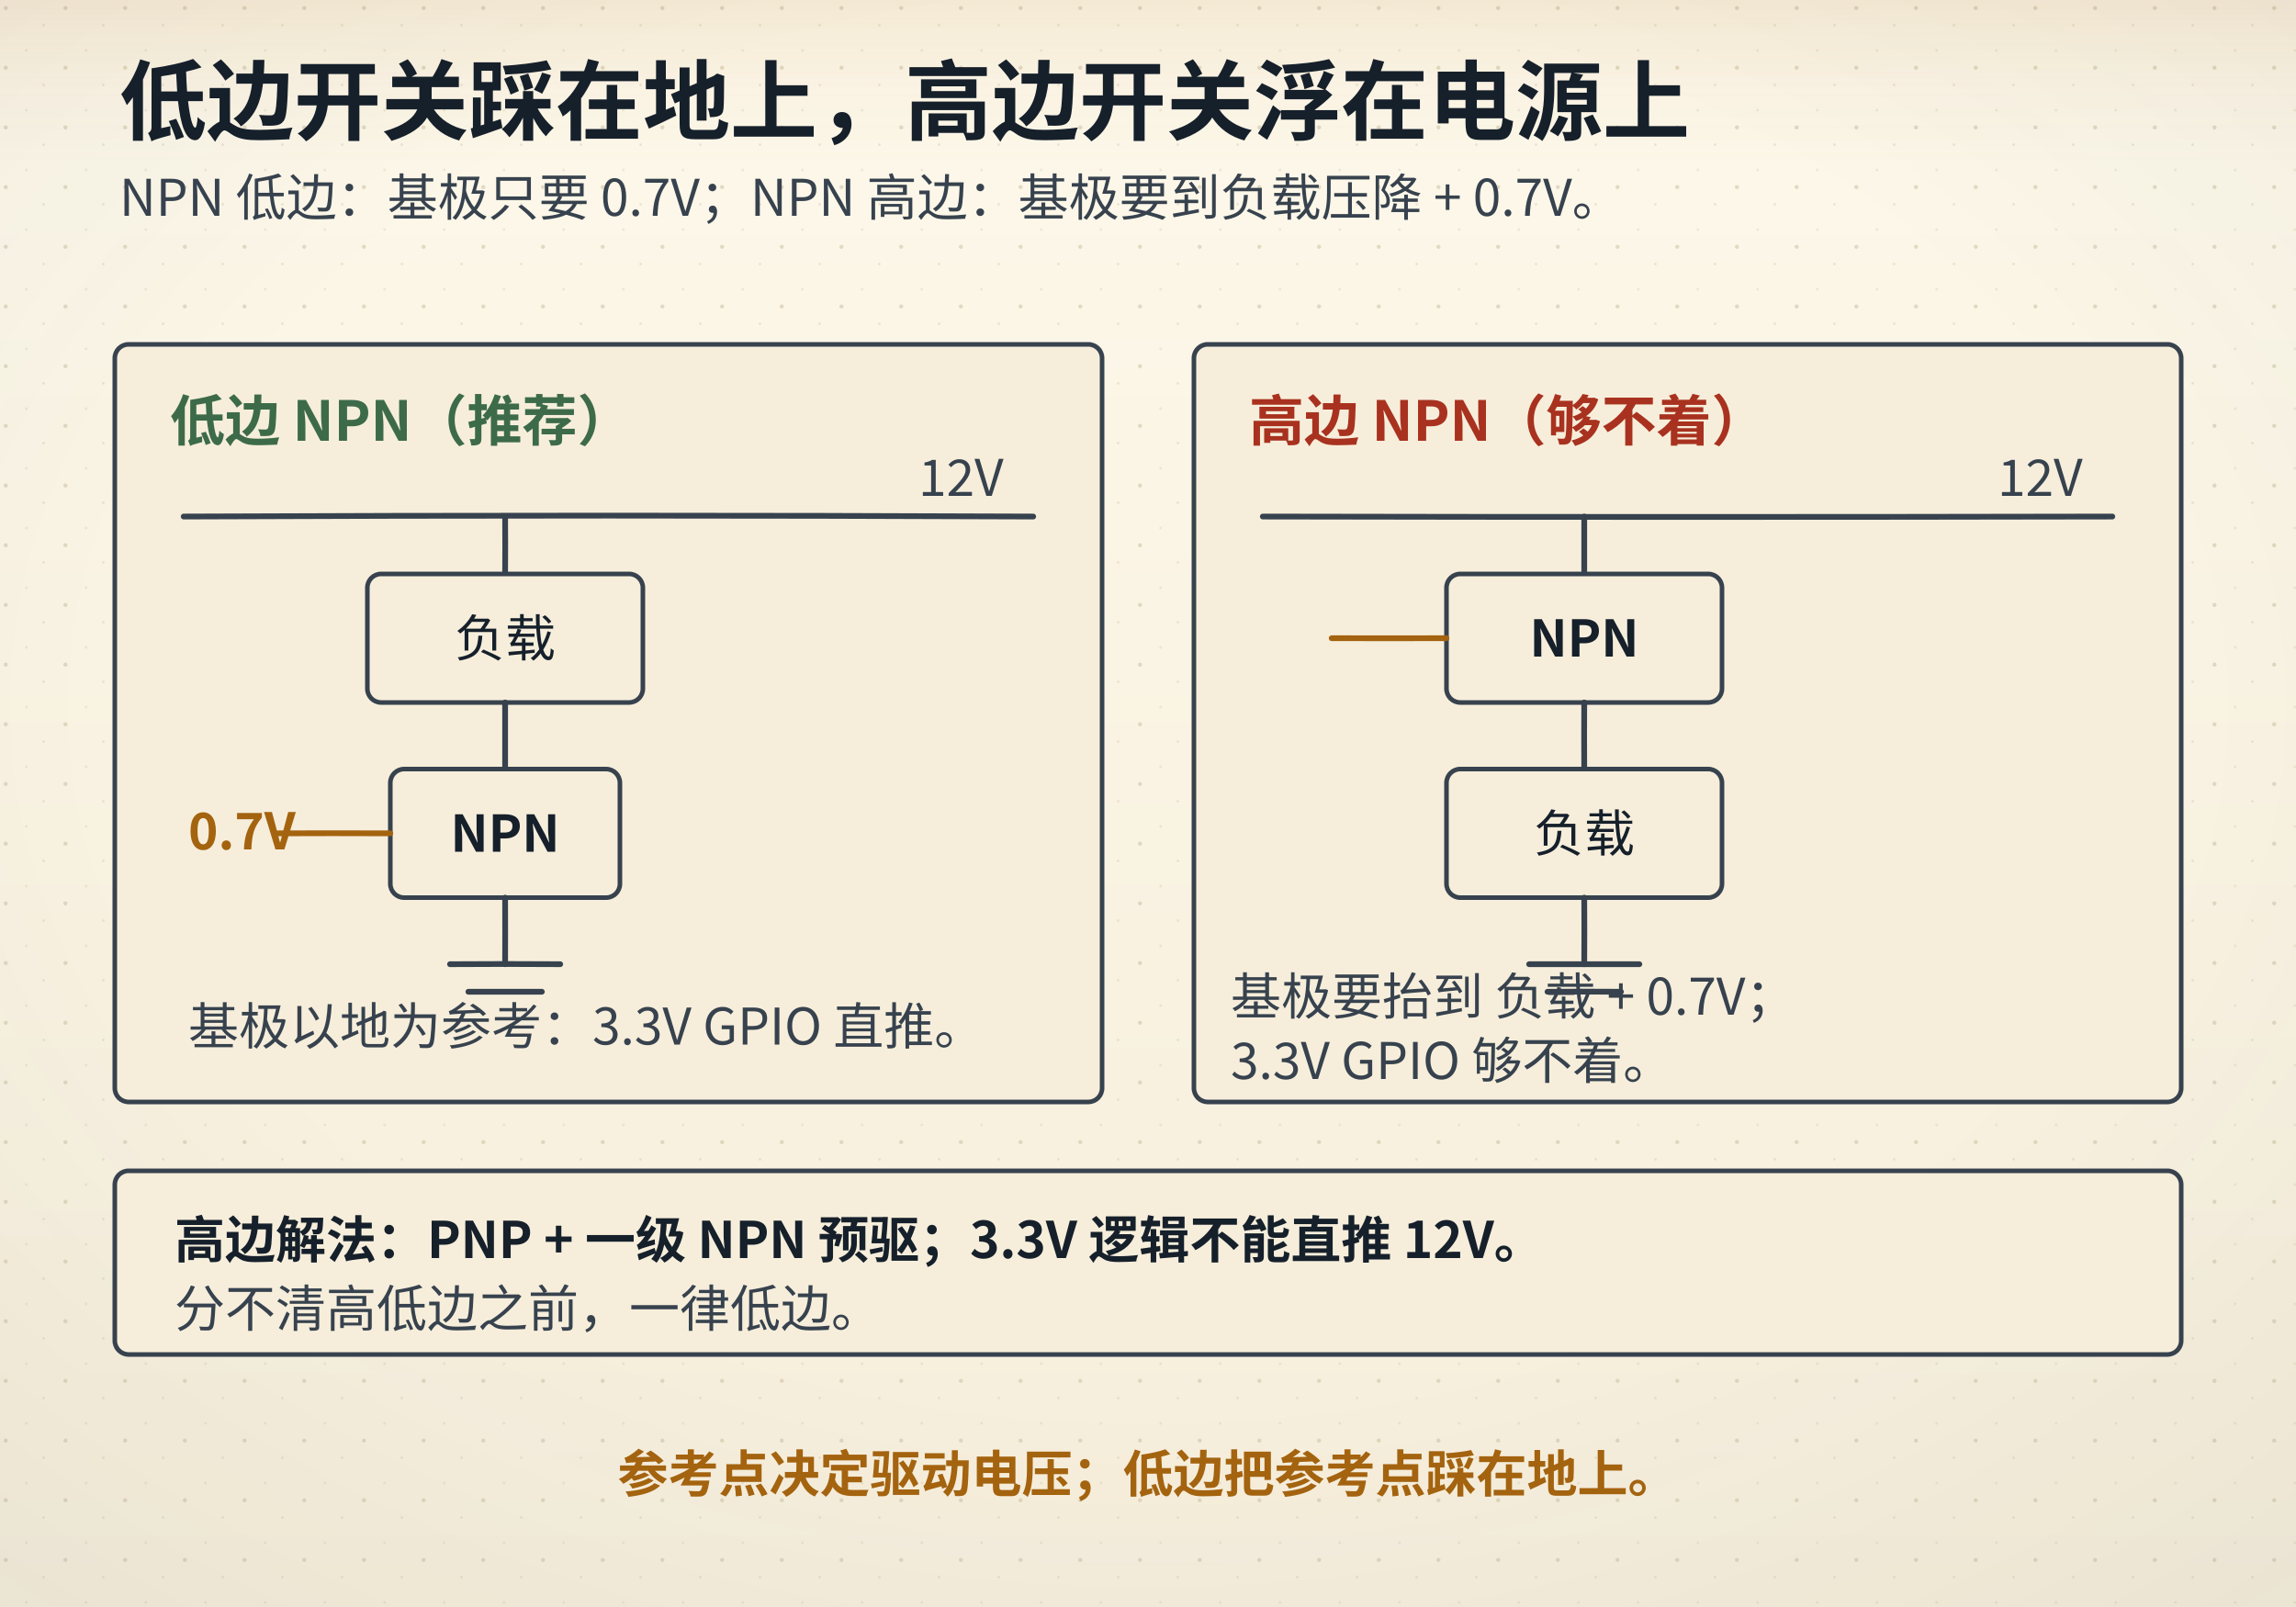
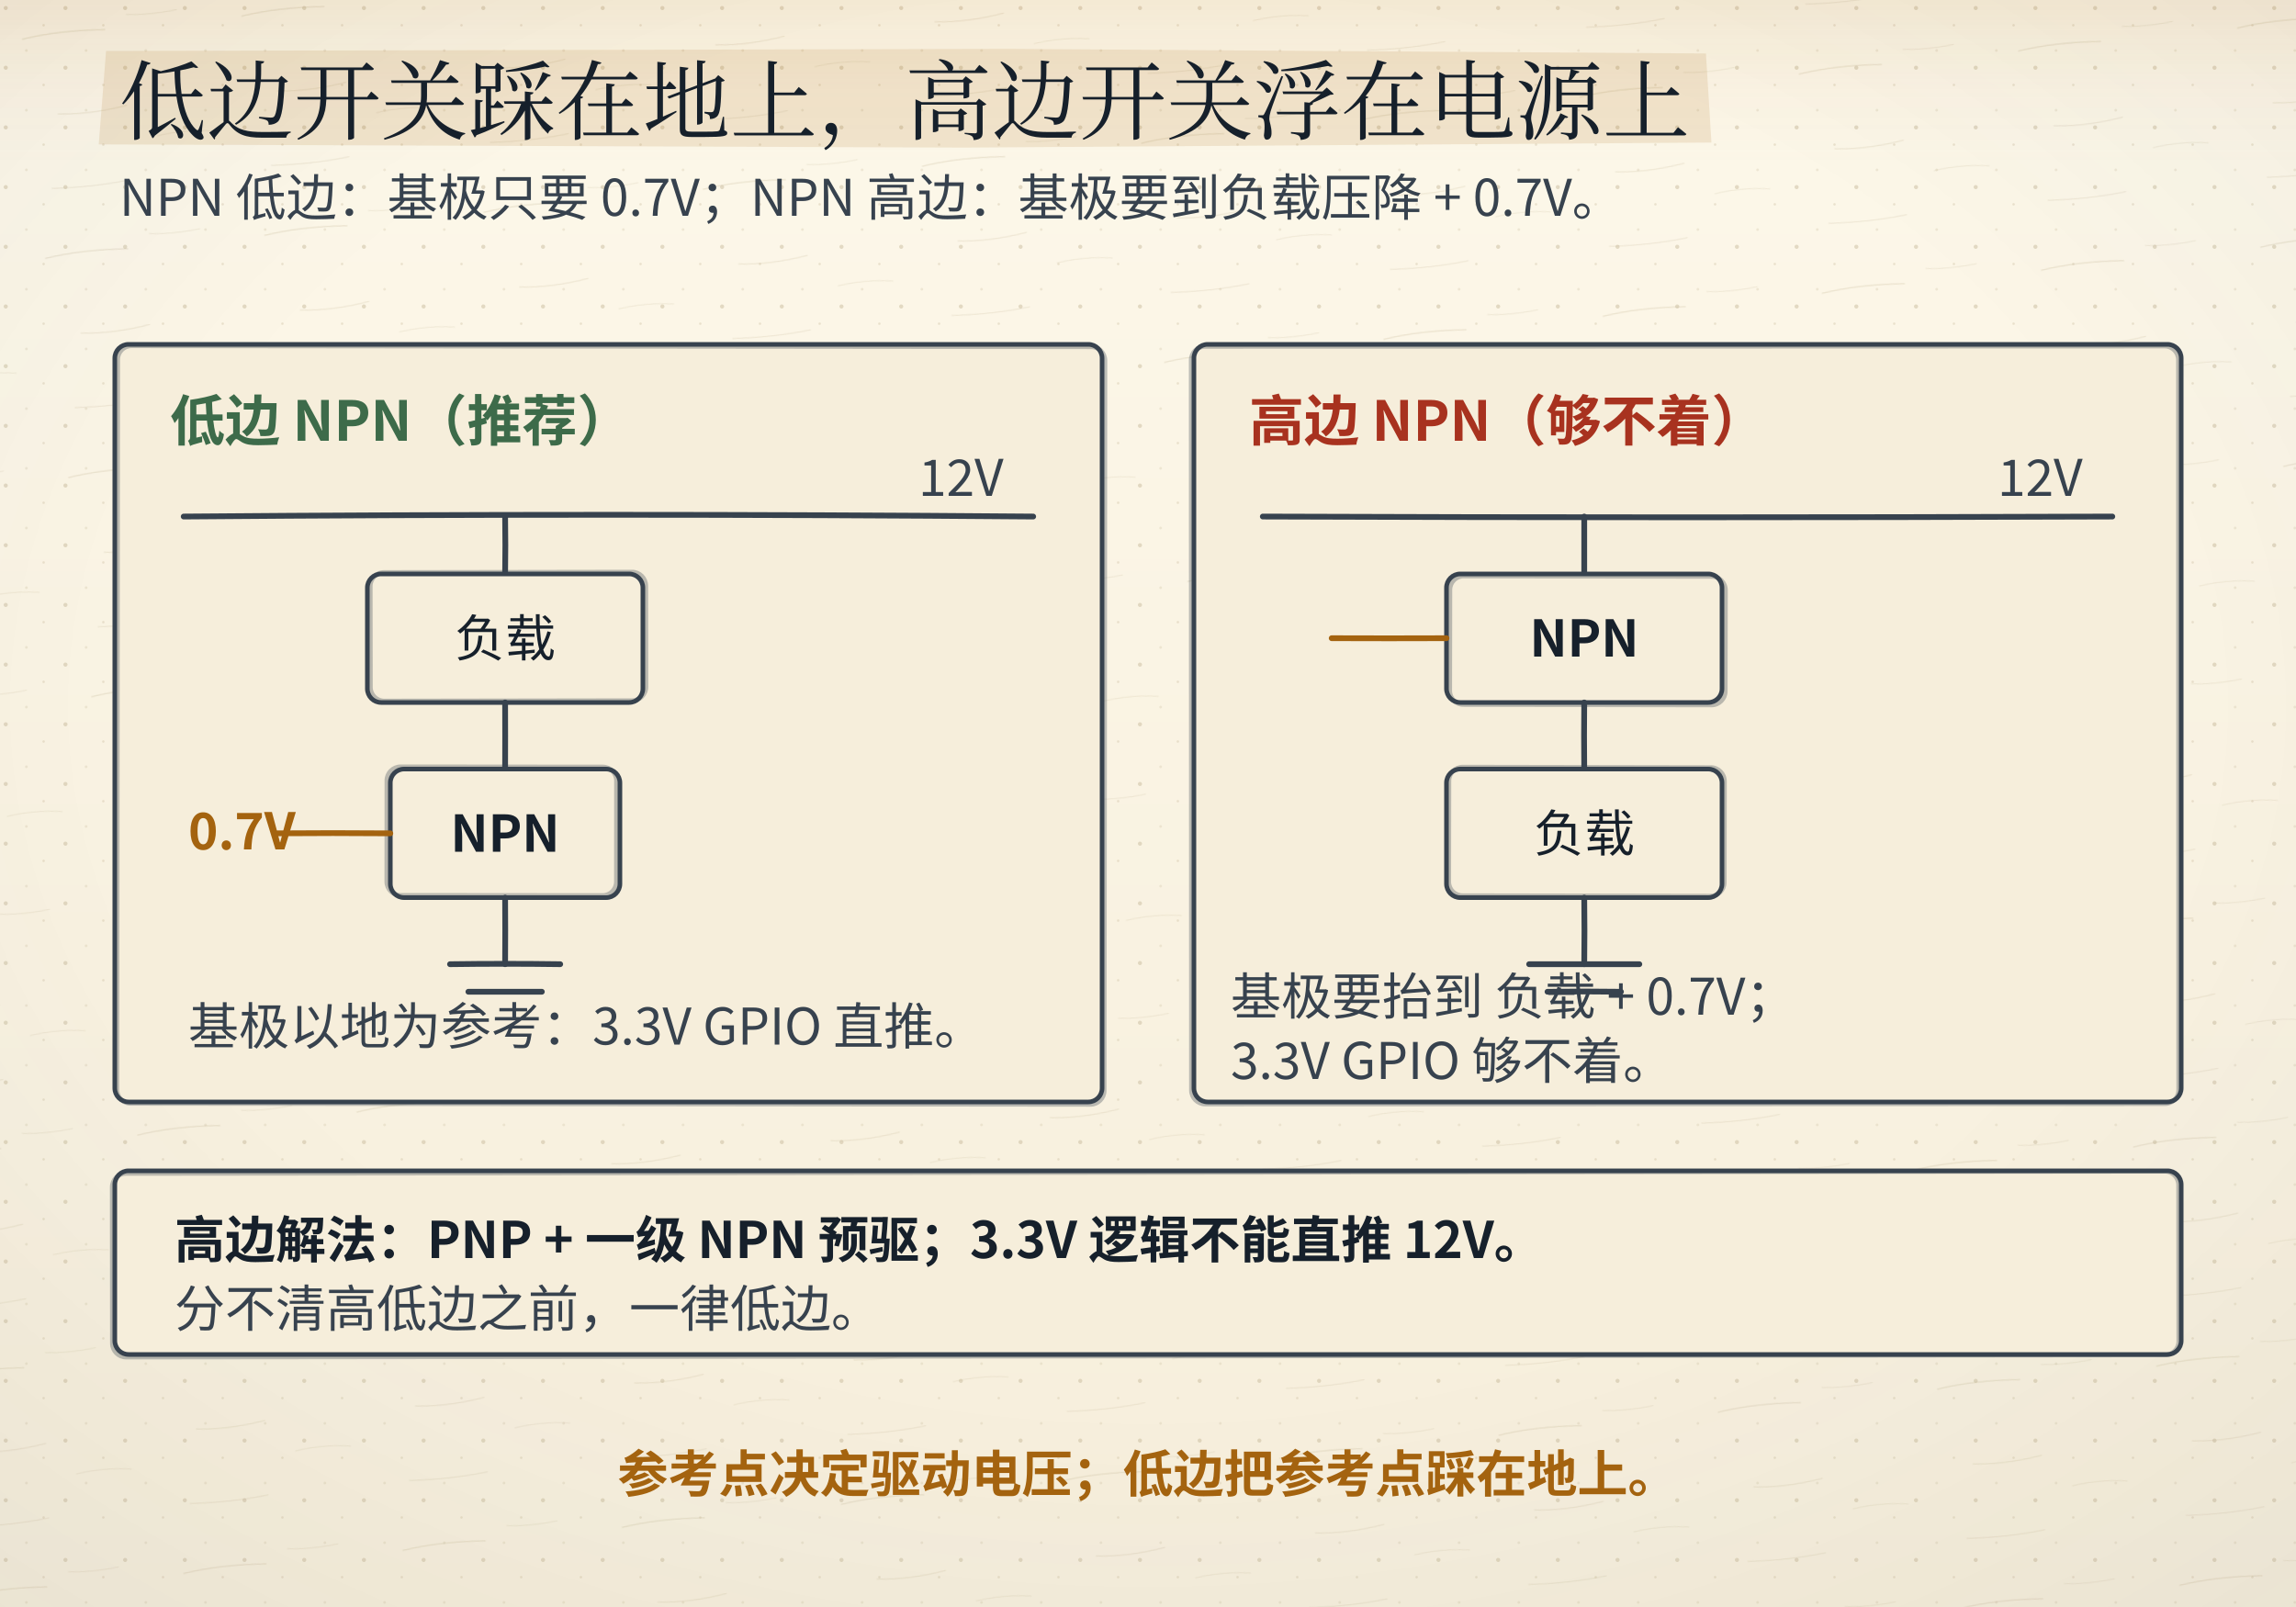
- <svg xmlns="http://www.w3.org/2000/svg" viewBox="0 0 1000 700" data-composition="python-handraw-v1" role="img" aria-labelledby="title desc">
+ <svg xmlns="http://www.w3.org/2000/svg" viewBox="0 0 1000 700">
  <defs>
    <linearGradient id="bgL" x1="0" y1="0" x2="0" y2="1">
      <stop offset="0" stop-color="#fdf8ea" />
      <stop offset="1" stop-color="#f6eedb" />
    </linearGradient>
    <linearGradient id="bgD" x1="0" y1="0" x2="0" y2="1">
      <stop offset="0" stop-color="#141310" />
      <stop offset="1" stop-color="#1d1a14" />
    </linearGradient>
    <radialGradient id="vig" cx="0.5" cy="0.44" r="0.78">
      <stop offset="0.55" stop-color="#16202b" stop-opacity="0" />
      <stop offset="1" stop-color="#16202b" stop-opacity="0.055" />
    </radialGradient>
    <linearGradient id="hdr" x1="0" y1="0" x2="0" y2="1">
      <stop offset="0" stop-color="#a4630f" stop-opacity="0.10" />
      <stop offset="0.55" stop-color="#a4630f" stop-opacity="0.028" />
      <stop offset="1" stop-color="#a4630f" stop-opacity="0" />
    </linearGradient>
    <linearGradient id="hdrD" x1="0" y1="0" x2="0" y2="1">
      <stop offset="0" stop-color="#dcab63" stop-opacity="0.13" />
      <stop offset="0.55" stop-color="#dcab63" stop-opacity="0.04" />
      <stop offset="1" stop-color="#dcab63" stop-opacity="0" />
    </linearGradient>
    <pattern id="dots" width="26" height="26" patternUnits="userSpaceOnUse">
      <circle cx="2.5" cy="3.5" r="0.9" fill="#c9bb9d" />
      <circle cx="19" cy="11" r="0.55" fill="#c9bb9d" opacity="0.7" />
      <circle cx="11.5" cy="22" r="0.6" fill="#c9bb9d" opacity="0.55" />
    </pattern>
    <filter id="soft" x="-40%" y="-40%" width="180%" height="180%">
      <feDropShadow dx="0" dy="1.4" stdDeviation="2" flood-color="#16202b" flood-opacity="0.13" />
    </filter>
    <filter id="pglow" x="-70%" y="-70%" width="240%" height="240%">
      <feGaussianBlur stdDeviation="1.7" result="b" />
      <feMerge>
        <feMergeNode in="b" />
        <feMergeNode in="SourceGraphic" />
      </feMerge>
    </filter>
  </defs>
  <rect class="page-bg" width="1000" height="700" fill="url(#bgL)" />
  <rect class="page-grain" width="1000" height="700" fill="url(#dots)" />
+   <defs>
+     <pattern id="fiber" width="96" height="96" patternUnits="userSpaceOnUse" patternTransform="rotate(-6)">
+       <path d="M8 18 q16 -2.2 36 -0.4" stroke="#c9bb9d" stroke-width="0.55" fill="none" stroke-opacity="0.55" />
+       <path d="M54 12 q10 1.4 22 0.2" stroke="#c9bb9d" stroke-width="0.45" fill="none" stroke-opacity="0.4" />
+       <path d="M20 52 q14 1.8 30 -0.6" stroke="#c9bb9d" stroke-width="0.5" fill="none" stroke-opacity="0.45" />
+       <path d="M62 66 q12 -1.6 24 0.4" stroke="#c9bb9d" stroke-width="0.45" fill="none" stroke-opacity="0.38" />
+       <path d="M14 84 q18 1.4 34 -0.2" stroke="#c9bb9d" stroke-width="0.5" fill="none" stroke-opacity="0.42" />
+     </pattern>
+   </defs>
+   <rect class="page-fiber" width="1000" height="700" fill="url(#fiber)" opacity="0.55" />
  <rect class="page-vig" width="1000" height="700" fill="url(#vig)" />
  <rect class="page-hdr" width="1000" height="72" fill="url(#hdr)" />
  <style>
text{font-family:"Segoe UI","Microsoft YaHei","PingFang SC","Hiragino Sans GB","Noto Sans CJK SC","Source Han Sans SC","Noto Sans SC",sans-serif;}
line,path,polyline,polygon{stroke-linecap:round;stroke-linejoin:round}
.page-bg{fill:url(#bgL)}
.page-grain{opacity:.5}
.page-vig{opacity:1}
.page-hdr{fill:url(#hdr)}
@media (prefers-color-scheme: dark){
.page-bg{fill:url(#bgD)}
.page-grain{opacity:.34}
.page-vig{opacity:.5}
.page-hdr{fill:url(#hdrD)}
[fill="#fdf8ea"]{fill:#141310}
[stroke="#fdf8ea"]{stroke:#141310}
[fill="#f6eedb"]{fill:#1d1a14}
[stroke="#f6eedb"]{stroke:#1d1a14}
[fill="#e0d3b8"]{fill:#3b3529}
[stroke="#e0d3b8"]{stroke:#3b3529}
[fill="#c9bb9d"]{fill:#4a4436}
[stroke="#c9bb9d"]{stroke:#4a4436}
[fill="#16202b"]{fill:#ece4d3}
[stroke="#16202b"]{stroke:#ece4d3}
[fill="#37424e"]{fill:#cfc6b4}
[stroke="#37424e"]{stroke:#cfc6b4}
[fill="#5b666f"]{fill:#a79e8b}
[stroke="#5b666f"]{stroke:#a79e8b}
[fill="#8b8272"]{fill:#857c6c}
[stroke="#8b8272"]{stroke:#857c6c}
text[fill="#fdf8ea"]{fill:#f9f3e3}
[fill="#e6eff3"]{fill:#17262e}
[fill="#e4f1f3"]{fill:#15262a}
[fill="#e8efe6"]{fill:#182418}
[fill="#f6e7e1"]{fill:#281a16}
[fill="#f7eedb"]{fill:#292114}
[fill="#efe8ee"]{fill:#241c22}
text[fill="#1f5d7a"]{fill:#7fb7cf}
:is(rect,circle,path,line,polygon,polyline,ellipse,g)[fill="#1f5d7a"]{fill:#2b4d5f}
[stroke="#1f5d7a"]{stroke:#6fa3b9}
text[fill="#2f7f96"]{fill:#8ac9d8}
:is(rect,circle,path,line,polygon,polyline,ellipse,g)[fill="#2f7f96"]{fill:#2b5660}
[stroke="#2f7f96"]{stroke:#77b2c1}
text[fill="#3d6b4a"]{fill:#98c096}
:is(rect,circle,path,line,polygon,polyline,ellipse,g)[fill="#3d6b4a"]{fill:#2f4a33}
[stroke="#3d6b4a"]{stroke:#7aa87c}
text[fill="#a8321f"]{fill:#e0907a}
:is(rect,circle,path,line,polygon,polyline,ellipse,g)[fill="#a8321f"]{fill:#55231b}
[stroke="#a8321f"]{stroke:#c07a63}
text[fill="#a4630f"]{fill:#dcab63}
:is(rect,circle,path,line,polygon,polyline,ellipse,g)[fill="#a4630f"]{fill:#553a17}
[stroke="#a4630f"]{stroke:#c08a45}
text[fill="#6b3f63"]{fill:#c4a2bf}
:is(rect,circle,path,line,polygon,polyline,ellipse,g)[fill="#6b3f63"]{fill:#452c40}
[stroke="#6b3f63"]{stroke:#a17c9b}
}
</style>
-   <text x="52" y="58" font-size="38" fill="#16202b" font-family="'KaiTi','STKaiti','Kaiti SC','LXGW WenKai','Noto Serif CJK SC','Source Han Serif SC','Songti SC','SimSun','Noto Serif SC',serif" font-weight="700" text-anchor="start">低边开关踩在地上，高边开关浮在电源上</text>
+   <polygon class="marker-wash" points="46.2,22.2 439.4,21.3 743.0,23.3 745.4,62.1 420.0,64.3 43.0,62.9" fill="#a4630f" opacity="0.13" />
+   <text x="52" y="58" font-size="38" fill="#16202b" font-family="'KaiTi','STKaiti','Kaiti SC','LXGW WenKai','Noto Serif CJK SC','Source Han Serif SC','Songti SC','SimSun','Noto Serif SC',serif" font-weight="700" text-anchor="start" style="font-family:'KaiTi','STKaiti','Kaiti SC','LXGW WenKai','Noto Serif CJK SC','Source Han Serif SC','Songti SC','SimSun','Noto Serif SC',serif;font-weight:400">低边开关踩在地上，高边开关浮在电源上</text>
  <text x="52" y="94" font-size="22" fill="#37424e" font-family="'KaiTi','STKaiti','Kaiti SC','LXGW WenKai','Noto Serif CJK SC','Source Han Serif SC','Songti SC','SimSun','Noto Serif SC',serif" font-weight="400" text-anchor="start">NPN 低边：基极只要 0.7V；NPN 高边：基极要到负载压降 + 0.7V。</text>
  <rect x="50" y="150" width="430" height="330" rx="6" fill="#f6eedb" stroke="#37424e" stroke-width="2" />
+   <rect class="ink-echo" x="50" y="150" width="430" height="330" rx="6" stroke="#37424e" stroke-width="2" fill="none" opacity="0.32" transform="translate(1.10 0.85) rotate(0.06 265.0 315.0)" />
  <text x="74" y="192" font-size="24" fill="#3d6b4a" font-family="'KaiTi','STKaiti','Kaiti SC','LXGW WenKai','Noto Serif CJK SC','Source Han Serif SC','Songti SC','SimSun','Noto Serif SC',serif" font-weight="700" text-anchor="start">低边 NPN（推荐）</text>
-   <path d="M80 225 Q265.00 224.20 450 225" fill="none" stroke="#37424e" stroke-width="2.5" />
+   <path d="M80 225 Q265.00 223.48 450 225" fill="none" stroke="#37424e" stroke-width="2.5" />
  <text x="400" y="216" font-size="22" fill="#37424e" font-family="'KaiTi','STKaiti','Kaiti SC','LXGW WenKai','Noto Serif CJK SC','Source Han Serif SC','Songti SC','SimSun','Noto Serif SC',serif" font-weight="400" text-anchor="start">12V</text>
-   <path d="M220 225 Q220.10 237.50 220 250" fill="none" stroke="#37424e" stroke-width="2.5" />
+   <path d="M220 225 Q220.20 237.50 220 250" fill="none" stroke="#37424e" stroke-width="2.5" />
  <rect x="160" y="250" width="120" height="56" rx="6" fill="#f6eedb" stroke="#37424e" stroke-width="2" />
+   <rect class="ink-echo" x="160" y="250" width="120" height="56" rx="6" stroke="#37424e" stroke-width="2" fill="none" opacity="0.32" transform="translate(1.31 -0.74) rotate(-0.09 220.0 278.0)" />
  <text x="220" y="286" font-size="22" fill="#16202b" font-family="'KaiTi','STKaiti','Kaiti SC','LXGW WenKai','Noto Serif CJK SC','Source Han Serif SC','Songti SC','SimSun','Noto Serif SC',serif" font-weight="400" text-anchor="middle">负载</text>
-   <path d="M220 306 Q220.03 320.50 220 335" fill="none" stroke="#37424e" stroke-width="2.5" />
+   <path d="M220 306 Q220.06 320.50 220 335" fill="none" stroke="#37424e" stroke-width="2.5" />
  <rect x="170" y="335" width="100" height="56" rx="6" fill="#f6eedb" stroke="#37424e" stroke-width="2" />
+   <rect class="ink-echo" x="170" y="335" width="100" height="56" rx="6" stroke="#37424e" stroke-width="2" fill="none" opacity="0.32" transform="translate(-1.53 -0.96) rotate(0.05 220.0 363.0)" />
  <text x="220" y="371" font-size="22" fill="#16202b" font-family="'KaiTi','STKaiti','Kaiti SC','LXGW WenKai','Noto Serif CJK SC','Source Han Serif SC','Songti SC','SimSun','Noto Serif SC',serif" font-weight="700" text-anchor="middle">NPN</text>
-   <path d="M220 391 Q220.06 405.50 220 420" fill="none" stroke="#37424e" stroke-width="2.5" />
-   <path d="M196 420 Q220.00 419.83 244 420" fill="none" stroke="#37424e" stroke-width="2.5" />
-   <path d="M204 432 Q220.00 431.98 236 432" fill="none" stroke="#37424e" stroke-width="2.5" />
-   <path d="M170 363 Q145.00 362.89 120 363" fill="none" stroke="#a4630f" stroke-width="2.5" />
+   <path d="M220 391 Q220.11 405.50 220 420" fill="none" stroke="#37424e" stroke-width="2.5" />
+   <path d="M196 420 Q220.00 419.67 244 420" fill="none" stroke="#37424e" stroke-width="2.5" />
+   <path d="M204 432 Q220.00 431.96 236 432" fill="none" stroke="#37424e" stroke-width="2.5" />
+   <path d="M170 363 Q145.00 362.79 120 363" fill="none" stroke="#a4630f" stroke-width="2.5" />
  <text x="82" y="370" font-size="22" fill="#a4630f" font-family="'KaiTi','STKaiti','Kaiti SC','LXGW WenKai','Noto Serif CJK SC','Source Han Serif SC','Songti SC','SimSun','Noto Serif SC',serif" font-weight="700" text-anchor="start">0.7V</text>
  <text x="82" y="455" font-size="22" fill="#37424e" font-family="'KaiTi','STKaiti','Kaiti SC','LXGW WenKai','Noto Serif CJK SC','Source Han Serif SC','Songti SC','SimSun','Noto Serif SC',serif" font-weight="400" text-anchor="start">基极以地为参考：3.3V GPIO 直推。</text>
  <rect x="520" y="150" width="430" height="330" rx="6" fill="#f6eedb" stroke="#37424e" stroke-width="2" />
+   <rect class="ink-echo" x="520" y="150" width="430" height="330" rx="6" stroke="#37424e" stroke-width="2" fill="none" opacity="0.32" transform="translate(-1.15 0.84) rotate(-0.02 735.0 315.0)" />
  <text x="544" y="192" font-size="24" fill="#a8321f" font-family="'KaiTi','STKaiti','Kaiti SC','LXGW WenKai','Noto Serif CJK SC','Source Han Serif SC','Songti SC','SimSun','Noto Serif SC',serif" font-weight="700" text-anchor="start">高边 NPN（够不着）</text>
-   <path d="M550 225 Q735.00 225.36 920 225" fill="none" stroke="#37424e" stroke-width="2.5" />
+   <path d="M550 225 Q735.00 225.68 920 225" fill="none" stroke="#37424e" stroke-width="2.5" />
  <text x="870" y="216" font-size="22" fill="#37424e" font-family="'KaiTi','STKaiti','Kaiti SC','LXGW WenKai','Noto Serif CJK SC','Source Han Serif SC','Songti SC','SimSun','Noto Serif SC',serif" font-weight="400" text-anchor="start">12V</text>
-   <path d="M690 225 Q689.98 237.50 690 250" fill="none" stroke="#37424e" stroke-width="2.5" />
+   <path d="M690 225 Q689.96 237.50 690 250" fill="none" stroke="#37424e" stroke-width="2.5" />
  <rect x="630" y="250" width="120" height="56" rx="6" fill="#f6eedb" stroke="#37424e" stroke-width="2" />
+   <rect class="ink-echo" x="630" y="250" width="120" height="56" rx="6" stroke="#37424e" stroke-width="2" fill="none" opacity="0.32" transform="translate(1.47 1.00) rotate(0.10 690.0 278.0)" />
  <text x="690" y="286" font-size="22" fill="#16202b" font-family="'KaiTi','STKaiti','Kaiti SC','LXGW WenKai','Noto Serif CJK SC','Source Han Serif SC','Songti SC','SimSun','Noto Serif SC',serif" font-weight="700" text-anchor="middle">NPN</text>
-   <path d="M690 306 Q689.91 320.50 690 335" fill="none" stroke="#37424e" stroke-width="2.5" />
+   <path d="M690 306 Q689.84 320.50 690 335" fill="none" stroke="#37424e" stroke-width="2.5" />
  <rect x="630" y="335" width="120" height="56" rx="6" fill="#f6eedb" stroke="#37424e" stroke-width="2" />
+   <rect class="ink-echo" x="630" y="335" width="120" height="56" rx="6" stroke="#37424e" stroke-width="2" fill="none" opacity="0.32" transform="translate(1.04 -0.77) rotate(0.10 690.0 363.0)" />
  <text x="690" y="371" font-size="22" fill="#16202b" font-family="'KaiTi','STKaiti','Kaiti SC','LXGW WenKai','Noto Serif CJK SC','Source Han Serif SC','Songti SC','SimSun','Noto Serif SC',serif" font-weight="400" text-anchor="middle">负载</text>
-   <path d="M690 391 Q690.10 405.50 690 420" fill="none" stroke="#37424e" stroke-width="2.5" />
+   <path d="M690 391 Q690.19 405.50 690 420" fill="none" stroke="#37424e" stroke-width="2.5" />
  <path d="M666 420 Q690.00 420.01 714 420" fill="none" stroke="#37424e" stroke-width="2.5" />
-   <path d="M674 432 Q690.00 431.88 706 432" fill="none" stroke="#37424e" stroke-width="2.5" />
-   <path d="M630 278 Q605.00 278.06 580 278" fill="none" stroke="#a4630f" stroke-width="2.5" />
+   <path d="M674 432 Q690.00 431.77 706 432" fill="none" stroke="#37424e" stroke-width="2.5" />
+   <path d="M630 278 Q605.00 278.10 580 278" fill="none" stroke="#a4630f" stroke-width="2.5" />
  <text x="536" y="442" font-size="22" fill="#37424e" font-family="'KaiTi','STKaiti','Kaiti SC','LXGW WenKai','Noto Serif CJK SC','Source Han Serif SC','Songti SC','SimSun','Noto Serif SC',serif" font-weight="400" text-anchor="start">基极要抬到 负载 + 0.7V；</text>
  <text x="536" y="470" font-size="22" fill="#37424e" font-family="'KaiTi','STKaiti','Kaiti SC','LXGW WenKai','Noto Serif CJK SC','Source Han Serif SC','Songti SC','SimSun','Noto Serif SC',serif" font-weight="400" text-anchor="start">3.3V GPIO 够不着。</text>
  <rect x="50" y="510" width="900" height="80" rx="6" fill="#f6eedb" stroke="#37424e" stroke-width="2" />
+   <rect class="ink-echo" x="50" y="510" width="900" height="80" rx="6" stroke="#37424e" stroke-width="2" fill="none" opacity="0.32" transform="translate(-1.10 0.68) rotate(-0.06 500.0 550.0)" />
  <text x="76" y="548" font-size="22" fill="#16202b" font-family="'KaiTi','STKaiti','Kaiti SC','LXGW WenKai','Noto Serif CJK SC','Source Han Serif SC','Songti SC','SimSun','Noto Serif SC',serif" font-weight="700" text-anchor="start">高边解法：PNP + 一级 NPN 预驱；3.3V 逻辑不能直推 12V。</text>
  <text x="76" y="578" font-size="22" fill="#37424e" font-family="'KaiTi','STKaiti','Kaiti SC','LXGW WenKai','Noto Serif CJK SC','Source Han Serif SC','Songti SC','SimSun','Noto Serif SC',serif" font-weight="400" text-anchor="start">分不清高低边之前，一律低边。</text>
  <text x="500" y="650" font-size="22" fill="#a4630f" font-family="'KaiTi','STKaiti','Kaiti SC','LXGW WenKai','Noto Serif CJK SC','Source Han Serif SC','Songti SC','SimSun','Noto Serif SC',serif" font-weight="700" text-anchor="middle">参考点决定驱动电压；低边把参考点踩在地上。</text>
</svg>
